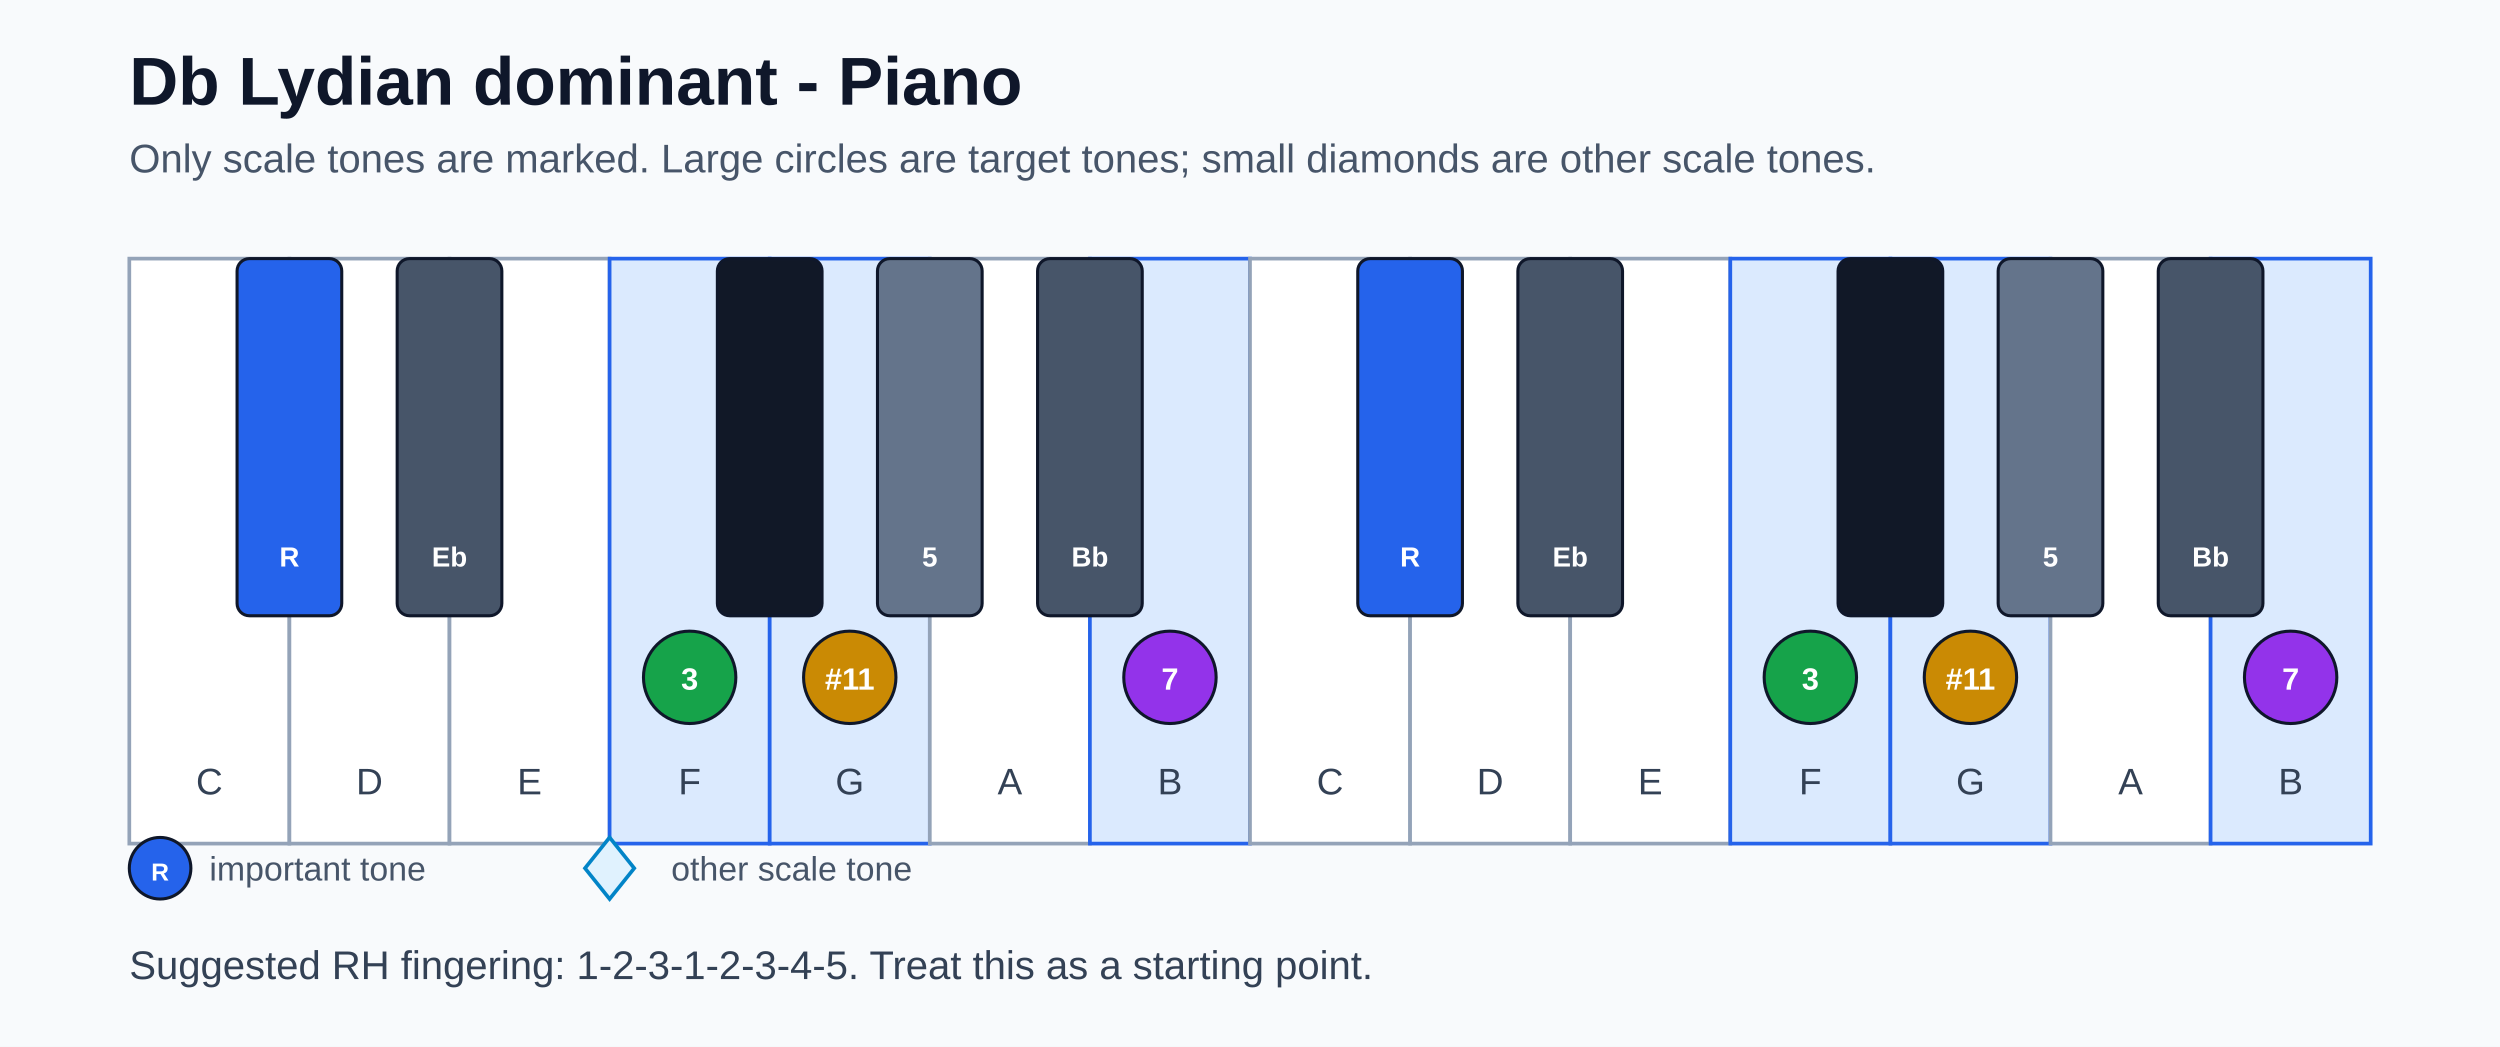
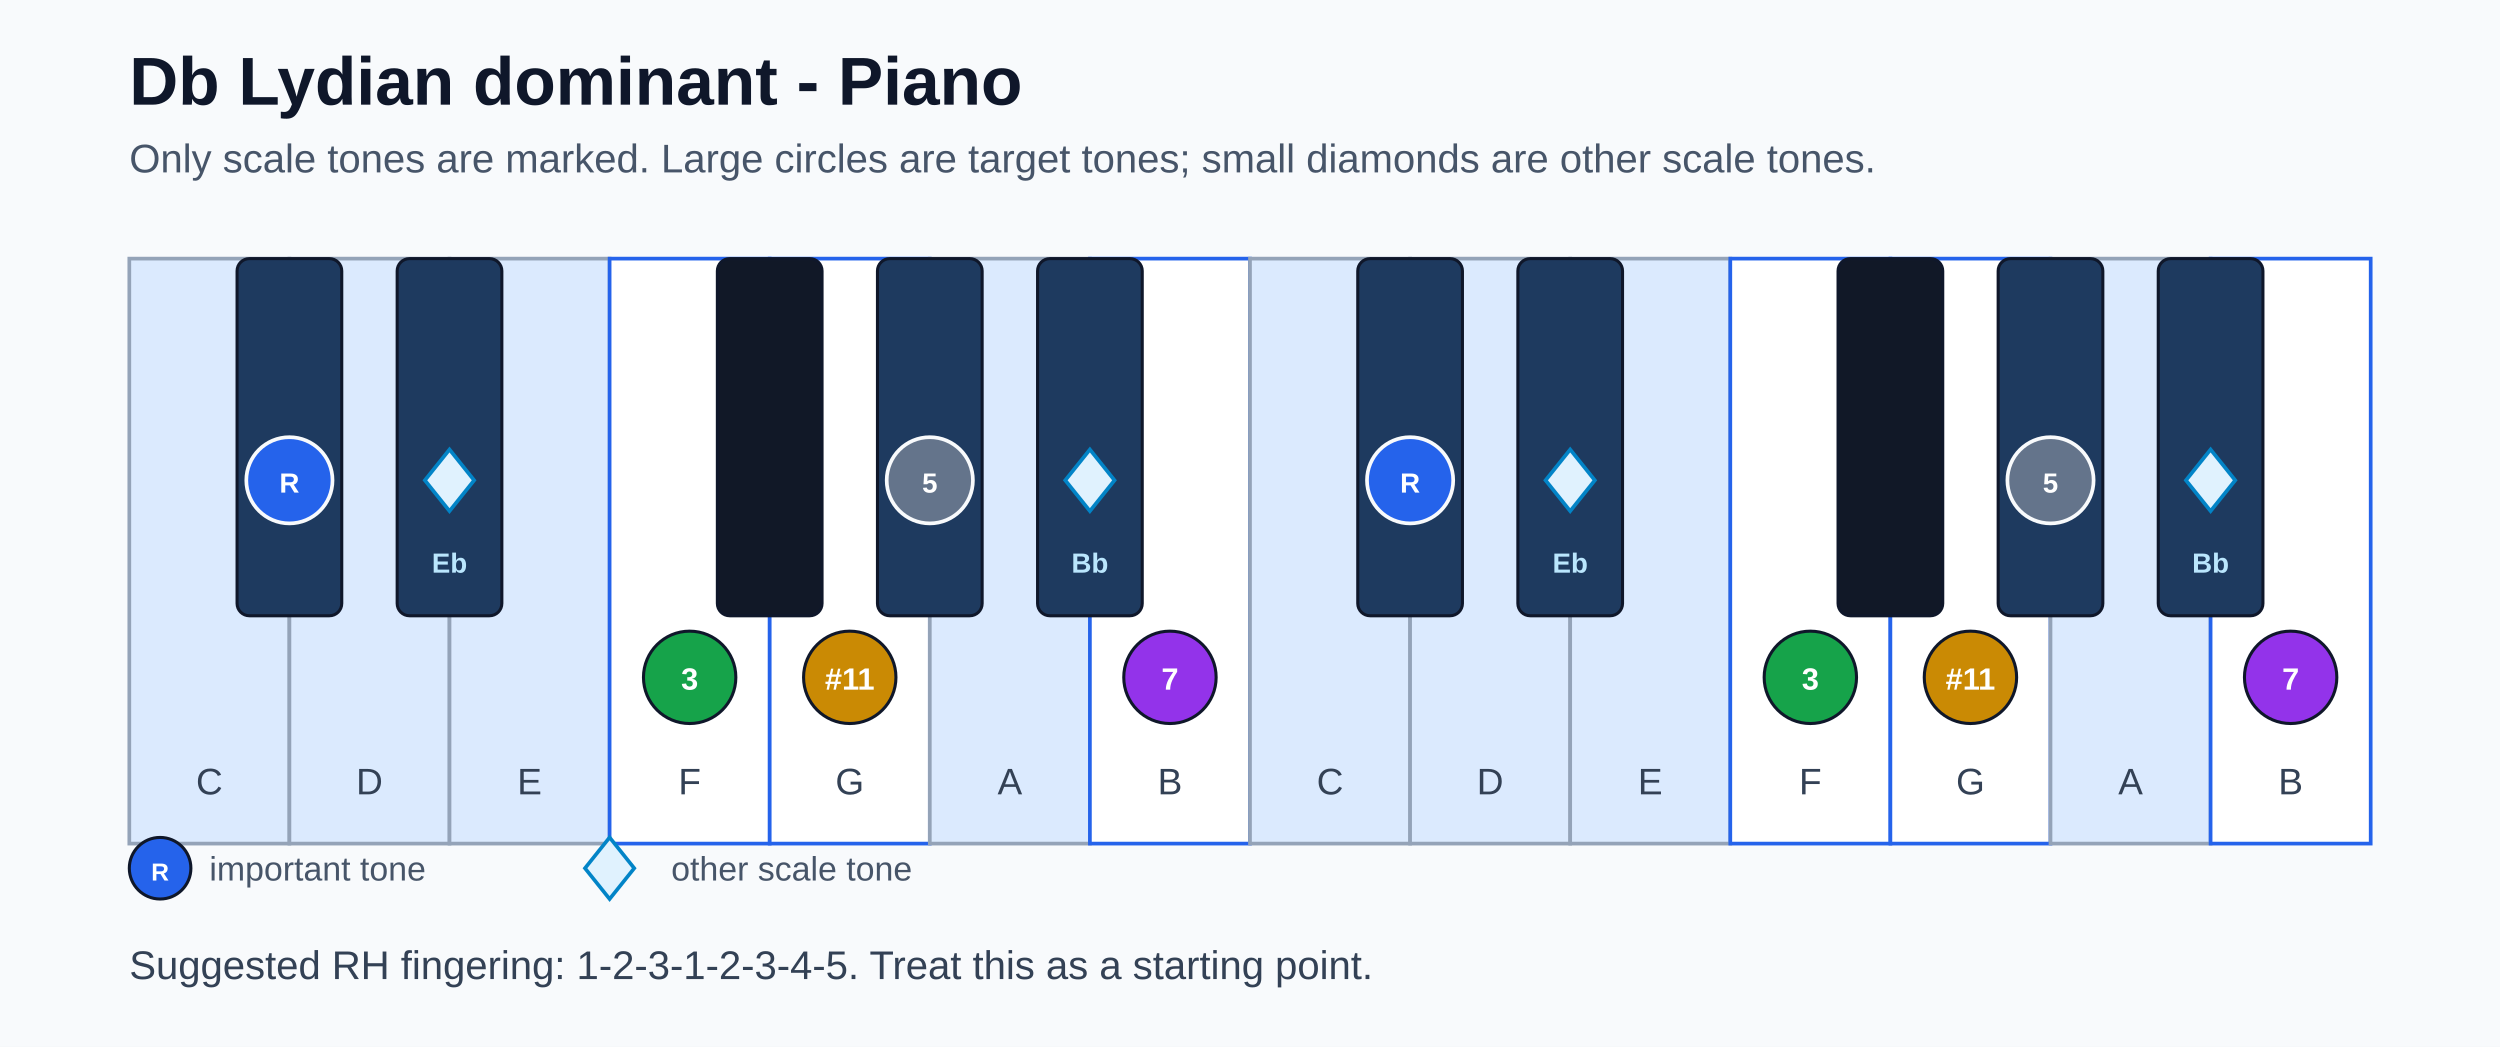
<svg xmlns="http://www.w3.org/2000/svg" width="812" height="340" viewBox="0 0 812 340">
  <rect width="100%" height="100%" fill="#f8fafc" />
  <text x="42" y="34" font-family="Arial, sans-serif" font-size="22" font-weight="700" fill="#0f172a">Db Lydian dominant - Piano</text>
  <text x="42" y="56" font-family="Arial, sans-serif" font-size="13" fill="#475569">Only scale tones are marked. Large circles are target tones; small diamonds are other scale tones.</text>
-   <rect x="42" y="84" width="52" height="190" fill="#ffffff" stroke="#94a3b8" stroke-width="1.2" />
+   <rect x="42" y="84" width="52" height="190" fill="#dbeafe" stroke="#94a3b8" stroke-width="1.2" />
  <text x="68.0" y="258" text-anchor="middle" font-family="Arial, sans-serif" font-size="12" fill="#334155">C</text>
-   <rect x="94" y="84" width="52" height="190" fill="#ffffff" stroke="#94a3b8" stroke-width="1.2" />
+   <rect x="94" y="84" width="52" height="190" fill="#dbeafe" stroke="#94a3b8" stroke-width="1.2" />
  <text x="120.0" y="258" text-anchor="middle" font-family="Arial, sans-serif" font-size="12" fill="#334155">D</text>
-   <rect x="146" y="84" width="52" height="190" fill="#ffffff" stroke="#94a3b8" stroke-width="1.2" />
+   <rect x="146" y="84" width="52" height="190" fill="#dbeafe" stroke="#94a3b8" stroke-width="1.2" />
  <text x="172.0" y="258" text-anchor="middle" font-family="Arial, sans-serif" font-size="12" fill="#334155">E</text>
-   <rect x="198" y="84" width="52" height="190" fill="#dbeafe" stroke="#2563eb" stroke-width="1.2" />
+   <rect x="198" y="84" width="52" height="190" fill="#ffffff" stroke="#2563eb" stroke-width="1.2" />
  <text x="224.0" y="258" text-anchor="middle" font-family="Arial, sans-serif" font-size="12" fill="#334155">F</text>
  <circle cx="224.0" cy="220" r="15" fill="#16a34a" stroke="#0f172a" stroke-width="1" />
  <text x="224.0" y="224" text-anchor="middle" font-family="Arial, sans-serif" font-size="10" font-weight="700" fill="#ffffff">3</text>
-   <rect x="250" y="84" width="52" height="190" fill="#dbeafe" stroke="#2563eb" stroke-width="1.2" />
+   <rect x="250" y="84" width="52" height="190" fill="#ffffff" stroke="#2563eb" stroke-width="1.2" />
  <text x="276.0" y="258" text-anchor="middle" font-family="Arial, sans-serif" font-size="12" fill="#334155">G</text>
  <circle cx="276.0" cy="220" r="15" fill="#ca8a04" stroke="#0f172a" stroke-width="1" />
  <text x="276.0" y="224" text-anchor="middle" font-family="Arial, sans-serif" font-size="10" font-weight="700" fill="#ffffff">#11</text>
-   <rect x="302" y="84" width="52" height="190" fill="#ffffff" stroke="#94a3b8" stroke-width="1.2" />
+   <rect x="302" y="84" width="52" height="190" fill="#dbeafe" stroke="#94a3b8" stroke-width="1.2" />
  <text x="328.0" y="258" text-anchor="middle" font-family="Arial, sans-serif" font-size="12" fill="#334155">A</text>
-   <rect x="354" y="84" width="52" height="190" fill="#dbeafe" stroke="#2563eb" stroke-width="1.2" />
+   <rect x="354" y="84" width="52" height="190" fill="#ffffff" stroke="#2563eb" stroke-width="1.2" />
  <text x="380.0" y="258" text-anchor="middle" font-family="Arial, sans-serif" font-size="12" fill="#334155">B</text>
  <circle cx="380.0" cy="220" r="15" fill="#9333ea" stroke="#0f172a" stroke-width="1" />
  <text x="380.0" y="224" text-anchor="middle" font-family="Arial, sans-serif" font-size="10" font-weight="700" fill="#ffffff">7</text>
-   <rect x="406" y="84" width="52" height="190" fill="#ffffff" stroke="#94a3b8" stroke-width="1.2" />
+   <rect x="406" y="84" width="52" height="190" fill="#dbeafe" stroke="#94a3b8" stroke-width="1.2" />
  <text x="432.0" y="258" text-anchor="middle" font-family="Arial, sans-serif" font-size="12" fill="#334155">C</text>
-   <rect x="458" y="84" width="52" height="190" fill="#ffffff" stroke="#94a3b8" stroke-width="1.2" />
+   <rect x="458" y="84" width="52" height="190" fill="#dbeafe" stroke="#94a3b8" stroke-width="1.2" />
  <text x="484.0" y="258" text-anchor="middle" font-family="Arial, sans-serif" font-size="12" fill="#334155">D</text>
-   <rect x="510" y="84" width="52" height="190" fill="#ffffff" stroke="#94a3b8" stroke-width="1.2" />
+   <rect x="510" y="84" width="52" height="190" fill="#dbeafe" stroke="#94a3b8" stroke-width="1.2" />
  <text x="536.0" y="258" text-anchor="middle" font-family="Arial, sans-serif" font-size="12" fill="#334155">E</text>
-   <rect x="562" y="84" width="52" height="190" fill="#dbeafe" stroke="#2563eb" stroke-width="1.2" />
+   <rect x="562" y="84" width="52" height="190" fill="#ffffff" stroke="#2563eb" stroke-width="1.2" />
  <text x="588.0" y="258" text-anchor="middle" font-family="Arial, sans-serif" font-size="12" fill="#334155">F</text>
  <circle cx="588.0" cy="220" r="15" fill="#16a34a" stroke="#0f172a" stroke-width="1" />
  <text x="588.0" y="224" text-anchor="middle" font-family="Arial, sans-serif" font-size="10" font-weight="700" fill="#ffffff">3</text>
-   <rect x="614" y="84" width="52" height="190" fill="#dbeafe" stroke="#2563eb" stroke-width="1.2" />
+   <rect x="614" y="84" width="52" height="190" fill="#ffffff" stroke="#2563eb" stroke-width="1.2" />
  <text x="640.0" y="258" text-anchor="middle" font-family="Arial, sans-serif" font-size="12" fill="#334155">G</text>
  <circle cx="640.0" cy="220" r="15" fill="#ca8a04" stroke="#0f172a" stroke-width="1" />
  <text x="640.0" y="224" text-anchor="middle" font-family="Arial, sans-serif" font-size="10" font-weight="700" fill="#ffffff">#11</text>
-   <rect x="666" y="84" width="52" height="190" fill="#ffffff" stroke="#94a3b8" stroke-width="1.2" />
+   <rect x="666" y="84" width="52" height="190" fill="#dbeafe" stroke="#94a3b8" stroke-width="1.2" />
  <text x="692.0" y="258" text-anchor="middle" font-family="Arial, sans-serif" font-size="12" fill="#334155">A</text>
-   <rect x="718" y="84" width="52" height="190" fill="#dbeafe" stroke="#2563eb" stroke-width="1.2" />
+   <rect x="718" y="84" width="52" height="190" fill="#ffffff" stroke="#2563eb" stroke-width="1.2" />
  <text x="744.0" y="258" text-anchor="middle" font-family="Arial, sans-serif" font-size="12" fill="#334155">B</text>
  <circle cx="744.0" cy="220" r="15" fill="#9333ea" stroke="#0f172a" stroke-width="1" />
  <text x="744.0" y="224" text-anchor="middle" font-family="Arial, sans-serif" font-size="10" font-weight="700" fill="#ffffff">7</text>
-   <rect x="77.0" y="84" width="34" height="116" rx="4" fill="#2563eb" stroke="#0f172a" stroke-width="1" />
-   <text x="94.0" y="184" text-anchor="middle" font-family="Arial, sans-serif" font-size="9" font-weight="700" fill="#ffffff">R</text>
-   <rect x="129.0" y="84" width="34" height="116" rx="4" fill="#475569" stroke="#0f172a" stroke-width="1" />
-   <text x="146.0" y="184" text-anchor="middle" font-family="Arial, sans-serif" font-size="9" font-weight="700" fill="#ffffff">Eb</text>
+   <rect x="77.0" y="84" width="34" height="116" rx="4" fill="#1e3a5f" stroke="#0f172a" stroke-width="1" />
+   <circle cx="94.0" cy="156" r="14" fill="#2563eb" stroke="#f8fafc" stroke-width="1.2" />
+   <text x="94.0" y="160" text-anchor="middle" font-family="Arial, sans-serif" font-size="9" font-weight="700" fill="#ffffff">R</text>
+   <rect x="129.0" y="84" width="34" height="116" rx="4" fill="#1e3a5f" stroke="#0f172a" stroke-width="1" />
+   <polygon points="146.0,146 154.0,156 146.0,166 138.0,156" fill="#e0f2fe" stroke="#0284c7" stroke-width="1.2" />
+   <text x="146.0" y="186" text-anchor="middle" font-family="Arial, sans-serif" font-size="9" font-weight="700" fill="#bae6fd">Eb</text>
  <rect x="233.0" y="84" width="34" height="116" rx="4" fill="#111827" stroke="#0f172a" stroke-width="1" />
-   <rect x="285.0" y="84" width="34" height="116" rx="4" fill="#64748b" stroke="#0f172a" stroke-width="1" />
-   <text x="302.0" y="184" text-anchor="middle" font-family="Arial, sans-serif" font-size="9" font-weight="700" fill="#ffffff">5</text>
-   <rect x="337.0" y="84" width="34" height="116" rx="4" fill="#475569" stroke="#0f172a" stroke-width="1" />
-   <text x="354.0" y="184" text-anchor="middle" font-family="Arial, sans-serif" font-size="9" font-weight="700" fill="#ffffff">Bb</text>
-   <rect x="441.0" y="84" width="34" height="116" rx="4" fill="#2563eb" stroke="#0f172a" stroke-width="1" />
-   <text x="458.0" y="184" text-anchor="middle" font-family="Arial, sans-serif" font-size="9" font-weight="700" fill="#ffffff">R</text>
-   <rect x="493.0" y="84" width="34" height="116" rx="4" fill="#475569" stroke="#0f172a" stroke-width="1" />
-   <text x="510.0" y="184" text-anchor="middle" font-family="Arial, sans-serif" font-size="9" font-weight="700" fill="#ffffff">Eb</text>
+   <rect x="285.0" y="84" width="34" height="116" rx="4" fill="#1e3a5f" stroke="#0f172a" stroke-width="1" />
+   <circle cx="302.0" cy="156" r="14" fill="#64748b" stroke="#f8fafc" stroke-width="1.2" />
+   <text x="302.0" y="160" text-anchor="middle" font-family="Arial, sans-serif" font-size="9" font-weight="700" fill="#ffffff">5</text>
+   <rect x="337.0" y="84" width="34" height="116" rx="4" fill="#1e3a5f" stroke="#0f172a" stroke-width="1" />
+   <polygon points="354.0,146 362.0,156 354.0,166 346.0,156" fill="#e0f2fe" stroke="#0284c7" stroke-width="1.2" />
+   <text x="354.0" y="186" text-anchor="middle" font-family="Arial, sans-serif" font-size="9" font-weight="700" fill="#bae6fd">Bb</text>
+   <rect x="441.0" y="84" width="34" height="116" rx="4" fill="#1e3a5f" stroke="#0f172a" stroke-width="1" />
+   <circle cx="458.0" cy="156" r="14" fill="#2563eb" stroke="#f8fafc" stroke-width="1.2" />
+   <text x="458.0" y="160" text-anchor="middle" font-family="Arial, sans-serif" font-size="9" font-weight="700" fill="#ffffff">R</text>
+   <rect x="493.0" y="84" width="34" height="116" rx="4" fill="#1e3a5f" stroke="#0f172a" stroke-width="1" />
+   <polygon points="510.0,146 518.0,156 510.0,166 502.0,156" fill="#e0f2fe" stroke="#0284c7" stroke-width="1.2" />
+   <text x="510.0" y="186" text-anchor="middle" font-family="Arial, sans-serif" font-size="9" font-weight="700" fill="#bae6fd">Eb</text>
  <rect x="597.0" y="84" width="34" height="116" rx="4" fill="#111827" stroke="#0f172a" stroke-width="1" />
-   <rect x="649.0" y="84" width="34" height="116" rx="4" fill="#64748b" stroke="#0f172a" stroke-width="1" />
-   <text x="666.0" y="184" text-anchor="middle" font-family="Arial, sans-serif" font-size="9" font-weight="700" fill="#ffffff">5</text>
-   <rect x="701.0" y="84" width="34" height="116" rx="4" fill="#475569" stroke="#0f172a" stroke-width="1" />
-   <text x="718.0" y="184" text-anchor="middle" font-family="Arial, sans-serif" font-size="9" font-weight="700" fill="#ffffff">Bb</text>
+   <rect x="649.0" y="84" width="34" height="116" rx="4" fill="#1e3a5f" stroke="#0f172a" stroke-width="1" />
+   <circle cx="666.0" cy="156" r="14" fill="#64748b" stroke="#f8fafc" stroke-width="1.2" />
+   <text x="666.0" y="160" text-anchor="middle" font-family="Arial, sans-serif" font-size="9" font-weight="700" fill="#ffffff">5</text>
+   <rect x="701.0" y="84" width="34" height="116" rx="4" fill="#1e3a5f" stroke="#0f172a" stroke-width="1" />
+   <polygon points="718.0,146 726.0,156 718.0,166 710.0,156" fill="#e0f2fe" stroke="#0284c7" stroke-width="1.2" />
+   <text x="718.0" y="186" text-anchor="middle" font-family="Arial, sans-serif" font-size="9" font-weight="700" fill="#bae6fd">Bb</text>
  <circle cx="52" cy="282" r="10" fill="#2563eb" stroke="#0f172a" stroke-width="1" />
  <text x="52" y="286" text-anchor="middle" font-family="Arial, sans-serif" font-size="8" font-weight="700" fill="#ffffff">R</text>
  <text x="68" y="286" font-family="Arial, sans-serif" font-size="11" fill="#475569">important tone</text>
  <polygon points="198,272 206,282 198,292 190,282" fill="#e0f2fe" stroke="#0284c7" stroke-width="1.2" />
  <text x="218" y="286" font-family="Arial, sans-serif" font-size="11" fill="#475569">other scale tone</text>
  <text x="42" y="318" font-family="Arial, sans-serif" font-size="13" fill="#334155">Suggested RH fingering: 1-2-3-1-2-3-4-5. Treat this as a starting point.</text>
</svg>
